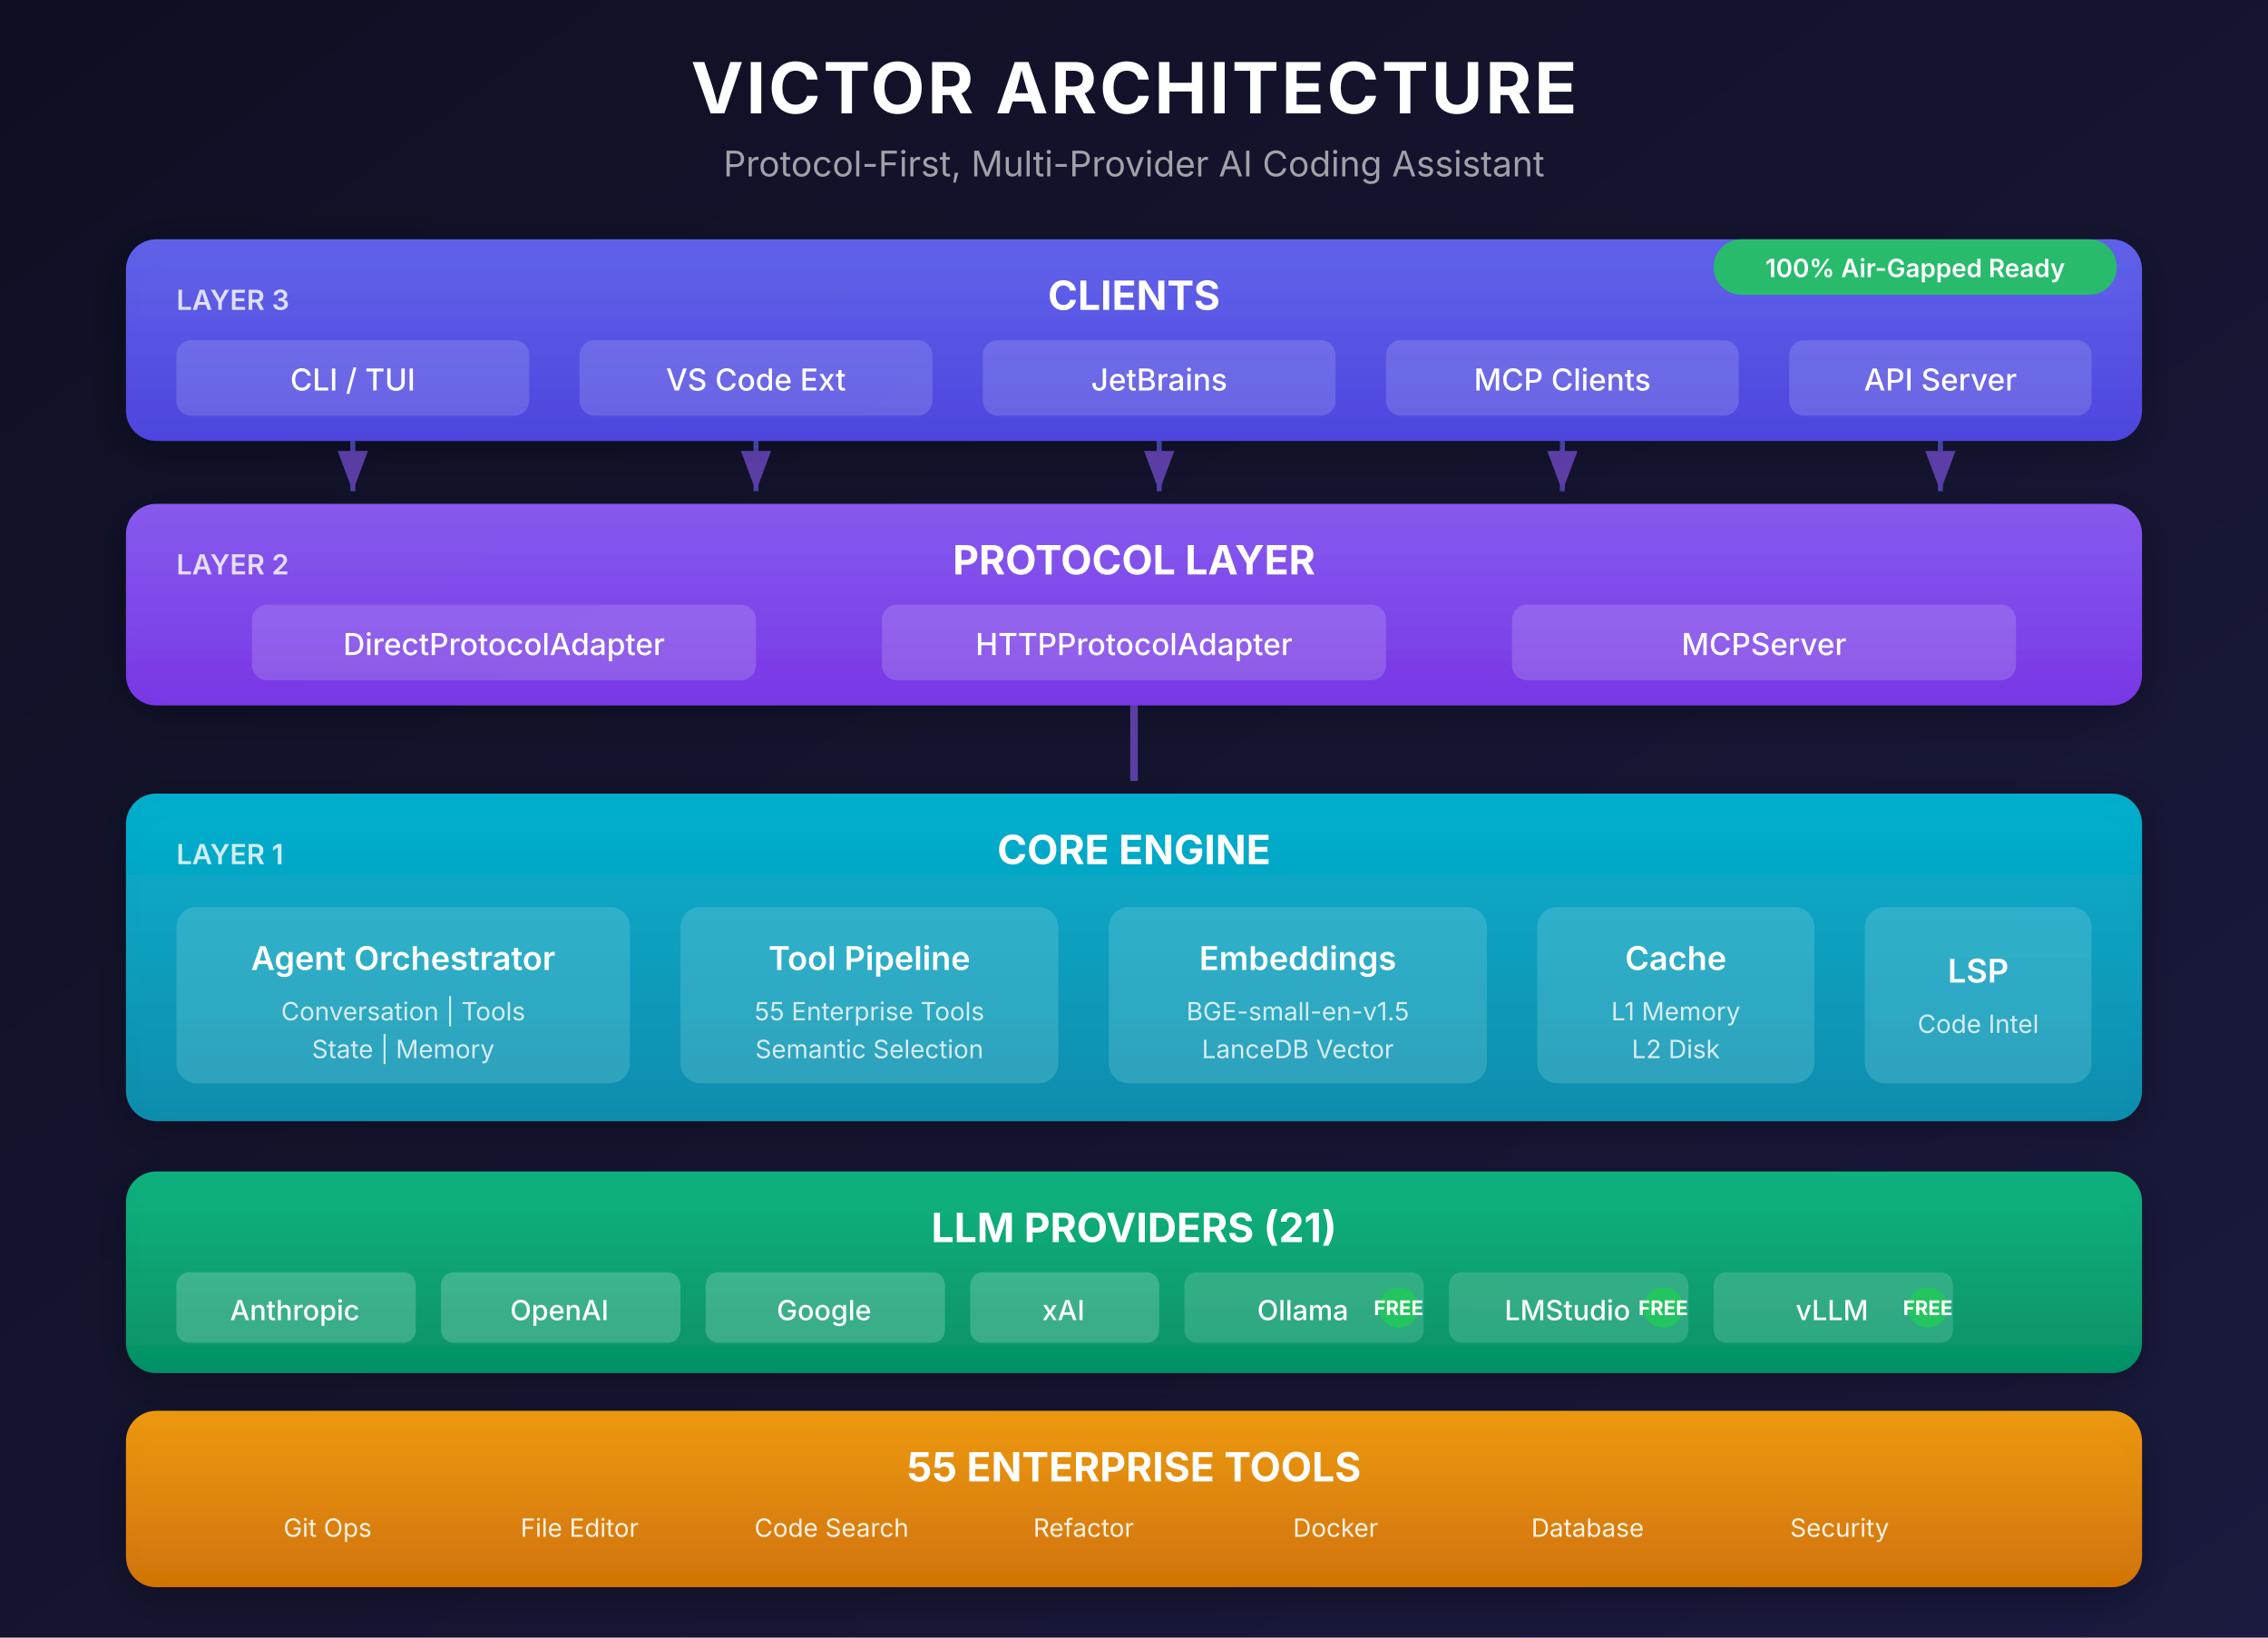
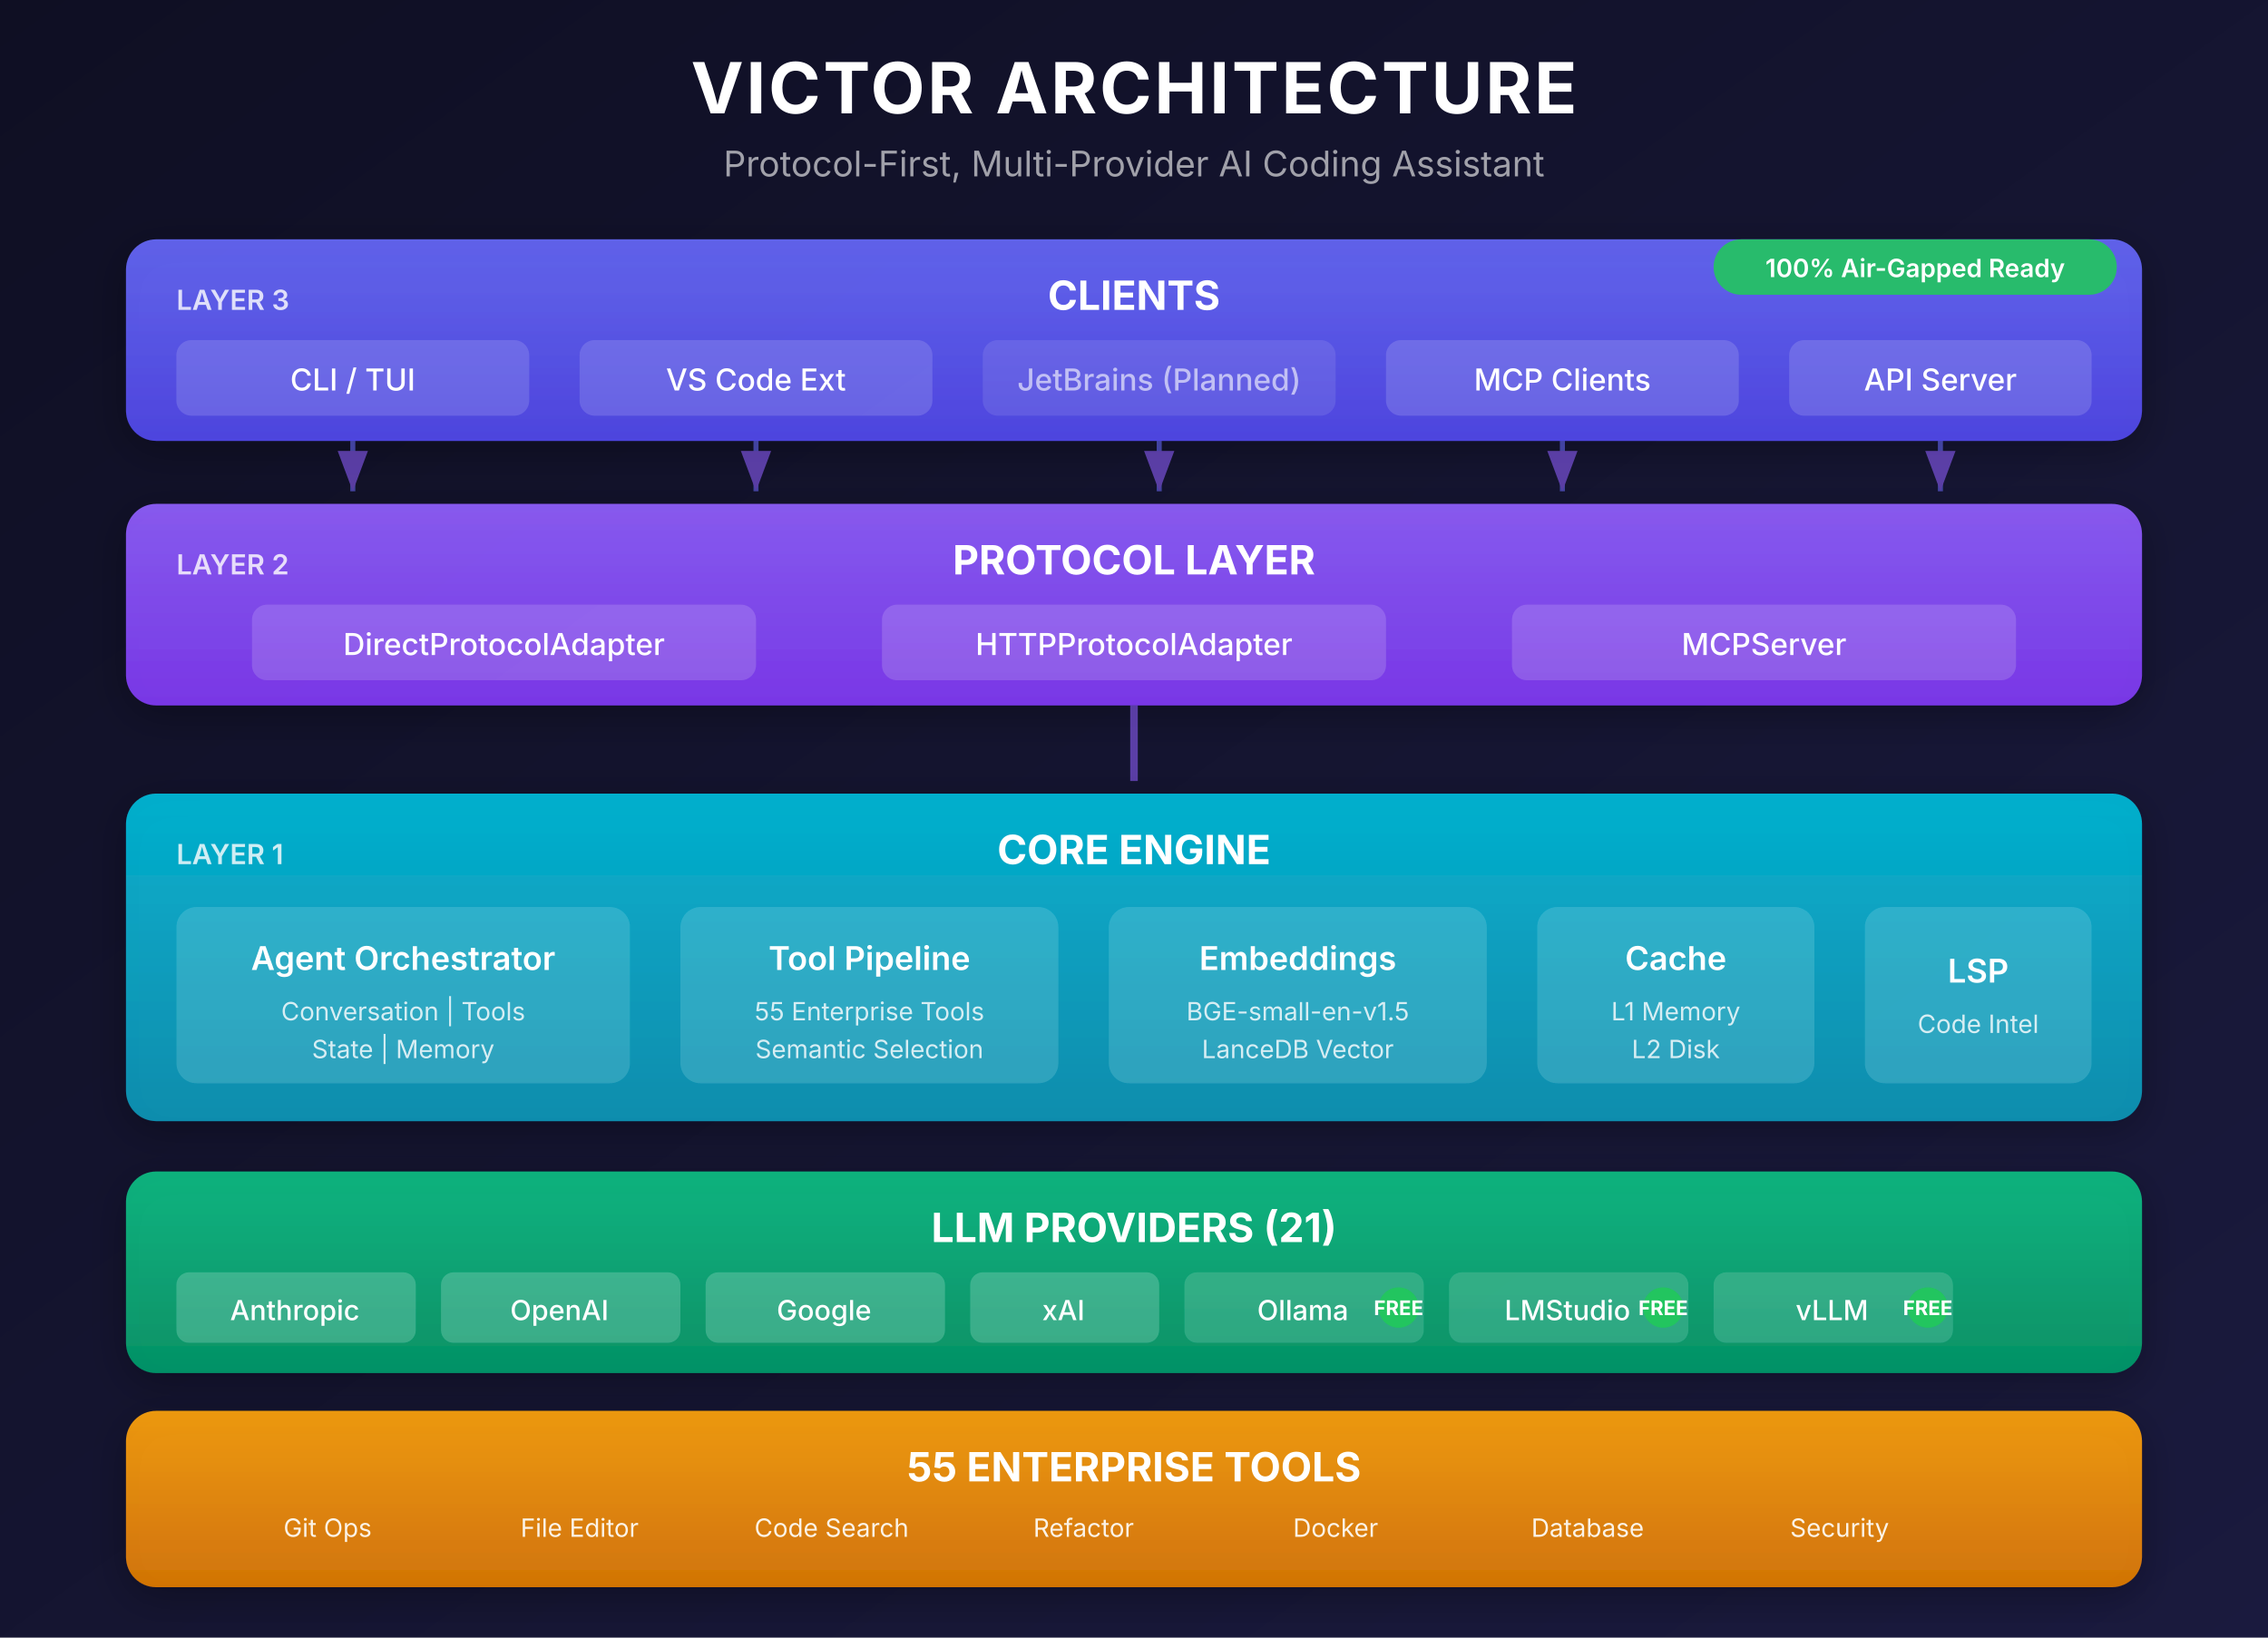
<svg xmlns="http://www.w3.org/2000/svg" viewBox="0 0 900 650" font-family="system-ui, -apple-system, sans-serif">
  <defs>
    <linearGradient id="bgGradient" x1="0%" y1="0%" x2="100%" y2="100%">
      <stop offset="0%" style="stop-color:#0f0f23" />
      <stop offset="100%" style="stop-color:#1a1a3e" />
    </linearGradient>
    <linearGradient id="clientGradient" x1="0%" y1="0%" x2="0%" y2="100%">
      <stop offset="0%" style="stop-color:#6366f1" />
      <stop offset="100%" style="stop-color:#4f46e5" />
    </linearGradient>
    <linearGradient id="protocolGradient" x1="0%" y1="0%" x2="0%" y2="100%">
      <stop offset="0%" style="stop-color:#8b5cf6" />
      <stop offset="100%" style="stop-color:#7c3aed" />
    </linearGradient>
    <linearGradient id="coreGradient" x1="0%" y1="0%" x2="0%" y2="100%">
      <stop offset="0%" style="stop-color:#06b6d4" />
      <stop offset="100%" style="stop-color:#0891b2" />
    </linearGradient>
    <linearGradient id="providerGradient" x1="0%" y1="0%" x2="0%" y2="100%">
      <stop offset="0%" style="stop-color:#10b981" />
      <stop offset="100%" style="stop-color:#059669" />
    </linearGradient>
    <linearGradient id="toolGradient" x1="0%" y1="0%" x2="0%" y2="100%">
      <stop offset="0%" style="stop-color:#f59e0b" />
      <stop offset="100%" style="stop-color:#d97706" />
    </linearGradient>
    <filter id="shadow" x="-20%" y="-20%" width="140%" height="140%">
      <feDropShadow dx="0" dy="4" stdDeviation="8" flood-color="#000" flood-opacity="0.3" />
    </filter>
    <filter id="glow">
      <feGaussianBlur stdDeviation="3" result="blur" />
      <feMerge>
        <feMergeNode in="blur" />
        <feMergeNode in="SourceGraphic" />
      </feMerge>
    </filter>
  </defs>
  <rect width="900" height="650" fill="url(#bgGradient)" />
  <text x="450" y="45" text-anchor="middle" fill="#ffffff" font-size="28" font-weight="700" letter-spacing="1">
    VICTOR ARCHITECTURE
  </text>
  <text x="450" y="70" text-anchor="middle" fill="#a1a1aa" font-size="14">
    Protocol-First, Multi-Provider AI Coding Assistant
  </text>
  <g filter="url(#shadow)">
    <rect x="50" y="95" width="800" height="80" rx="12" fill="url(#clientGradient)" opacity="0.95" />
    <text x="70" y="123" fill="#ffffff" font-size="11" font-weight="600" opacity="0.8">LAYER 3</text>
    <text x="450" y="123" text-anchor="middle" fill="#ffffff" font-size="16" font-weight="700">CLIENTS</text>
    <rect x="70" y="135" width="140" height="30" rx="6" fill="rgba(255,255,255,0.15)" />
    <text x="140" y="155" text-anchor="middle" fill="#ffffff" font-size="12" font-weight="500">CLI / TUI</text>
    <rect x="230" y="135" width="140" height="30" rx="6" fill="rgba(255,255,255,0.15)" />
    <text x="300" y="155" text-anchor="middle" fill="#ffffff" font-size="12" font-weight="500">VS Code Ext</text>
-     <rect x="390" y="135" width="140" height="30" rx="6" fill="rgba(255,255,255,0.15)" />
-     <text x="460" y="155" text-anchor="middle" fill="#ffffff" font-size="12" font-weight="500">JetBrains</text>
+     <rect x="390" y="135" width="140" height="30" rx="6" fill="rgba(255,255,255,0.1)" />
+     <text x="460" y="155" text-anchor="middle" fill="#ffffff" font-size="12" font-weight="500" opacity="0.6">JetBrains (Planned)</text>
    <rect x="550" y="135" width="140" height="30" rx="6" fill="rgba(255,255,255,0.15)" />
    <text x="620" y="155" text-anchor="middle" fill="#ffffff" font-size="12" font-weight="500">MCP Clients</text>
    <rect x="710" y="135" width="120" height="30" rx="6" fill="rgba(255,255,255,0.15)" />
    <text x="770" y="155" text-anchor="middle" fill="#ffffff" font-size="12" font-weight="500">API Server</text>
  </g>
  <g stroke="#6366f1" stroke-width="2" fill="none" opacity="0.6">
    <path d="M140 175 L140 195" marker-end="url(#arrowhead)" />
    <path d="M300 175 L300 195" marker-end="url(#arrowhead)" />
    <path d="M460 175 L460 195" marker-end="url(#arrowhead)" />
    <path d="M620 175 L620 195" marker-end="url(#arrowhead)" />
    <path d="M770 175 L770 195" marker-end="url(#arrowhead)" />
  </g>
  <defs>
    <marker id="arrowhead" markerWidth="8" markerHeight="6" refX="8" refY="3" orient="auto">
      <polygon points="0 0, 8 3, 0 6" fill="#8b5cf6" />
    </marker>
  </defs>
  <g filter="url(#shadow)">
    <rect x="50" y="200" width="800" height="80" rx="12" fill="url(#protocolGradient)" opacity="0.95" />
    <text x="70" y="228" fill="#ffffff" font-size="11" font-weight="600" opacity="0.8">LAYER 2</text>
    <text x="450" y="228" text-anchor="middle" fill="#ffffff" font-size="16" font-weight="700">PROTOCOL LAYER</text>
    <rect x="100" y="240" width="200" height="30" rx="6" fill="rgba(255,255,255,0.15)" />
    <text x="200" y="260" text-anchor="middle" fill="#ffffff" font-size="12" font-weight="500">DirectProtocolAdapter</text>
    <rect x="350" y="240" width="200" height="30" rx="6" fill="rgba(255,255,255,0.15)" />
    <text x="450" y="260" text-anchor="middle" fill="#ffffff" font-size="12" font-weight="500">HTTPProtocolAdapter</text>
    <rect x="600" y="240" width="200" height="30" rx="6" fill="rgba(255,255,255,0.15)" />
    <text x="700" y="260" text-anchor="middle" fill="#ffffff" font-size="12" font-weight="500">MCPServer</text>
  </g>
  <g stroke="#8b5cf6" stroke-width="3" fill="none" opacity="0.6">
    <path d="M450 280 L450 310" />
  </g>
  <g filter="url(#shadow)">
    <rect x="50" y="315" width="800" height="130" rx="12" fill="url(#coreGradient)" opacity="0.95" />
    <text x="70" y="343" fill="#ffffff" font-size="11" font-weight="600" opacity="0.8">LAYER 1</text>
    <text x="450" y="343" text-anchor="middle" fill="#ffffff" font-size="16" font-weight="700">CORE ENGINE</text>
    <rect x="70" y="360" width="180" height="70" rx="8" fill="rgba(255,255,255,0.15)" />
    <text x="160" y="385" text-anchor="middle" fill="#ffffff" font-size="13" font-weight="600">Agent Orchestrator</text>
    <text x="160" y="405" text-anchor="middle" fill="#ffffff" font-size="10" opacity="0.8">Conversation | Tools</text>
    <text x="160" y="420" text-anchor="middle" fill="#ffffff" font-size="10" opacity="0.8">State | Memory</text>
    <rect x="270" y="360" width="150" height="70" rx="8" fill="rgba(255,255,255,0.15)" />
    <text x="345" y="385" text-anchor="middle" fill="#ffffff" font-size="13" font-weight="600">Tool Pipeline</text>
    <text x="345" y="405" text-anchor="middle" fill="#ffffff" font-size="10" opacity="0.8">55 Enterprise Tools</text>
    <text x="345" y="420" text-anchor="middle" fill="#ffffff" font-size="10" opacity="0.8">Semantic Selection</text>
    <rect x="440" y="360" width="150" height="70" rx="8" fill="rgba(255,255,255,0.15)" />
    <text x="515" y="385" text-anchor="middle" fill="#ffffff" font-size="13" font-weight="600">Embeddings</text>
    <text x="515" y="405" text-anchor="middle" fill="#ffffff" font-size="10" opacity="0.8">BGE-small-en-v1.5</text>
    <text x="515" y="420" text-anchor="middle" fill="#ffffff" font-size="10" opacity="0.8">LanceDB Vector</text>
    <rect x="610" y="360" width="110" height="70" rx="8" fill="rgba(255,255,255,0.15)" />
    <text x="665" y="385" text-anchor="middle" fill="#ffffff" font-size="13" font-weight="600">Cache</text>
    <text x="665" y="405" text-anchor="middle" fill="#ffffff" font-size="10" opacity="0.8">L1 Memory</text>
    <text x="665" y="420" text-anchor="middle" fill="#ffffff" font-size="10" opacity="0.8">L2 Disk</text>
    <rect x="740" y="360" width="90" height="70" rx="8" fill="rgba(255,255,255,0.15)" />
    <text x="785" y="390" text-anchor="middle" fill="#ffffff" font-size="13" font-weight="600">LSP</text>
    <text x="785" y="410" text-anchor="middle" fill="#ffffff" font-size="10" opacity="0.8">Code Intel</text>
  </g>
  <g filter="url(#shadow)">
    <rect x="50" y="465" width="800" height="80" rx="12" fill="url(#providerGradient)" opacity="0.95" />
    <text x="450" y="493" text-anchor="middle" fill="#ffffff" font-size="16" font-weight="700">LLM PROVIDERS (21)</text>
    <g font-size="11" font-weight="500" fill="#ffffff">
      <rect x="70" y="505" width="95" height="28" rx="5" fill="rgba(255,255,255,0.2)" />
      <text x="117" y="524" text-anchor="middle">Anthropic</text>
      <rect x="175" y="505" width="95" height="28" rx="5" fill="rgba(255,255,255,0.2)" />
      <text x="222" y="524" text-anchor="middle">OpenAI</text>
      <rect x="280" y="505" width="95" height="28" rx="5" fill="rgba(255,255,255,0.2)" />
      <text x="327" y="524" text-anchor="middle">Google</text>
      <rect x="385" y="505" width="75" height="28" rx="5" fill="rgba(255,255,255,0.2)" />
      <text x="422" y="524" text-anchor="middle">xAI</text>
      <rect x="470" y="505" width="95" height="28" rx="5" fill="rgba(255,255,255,0.15)" />
      <text x="517" y="524" text-anchor="middle">Ollama</text>
      <circle cx="555" cy="519" r="8" fill="#22c55e" />
      <text x="555" y="522" text-anchor="middle" font-size="8" font-weight="700">FREE</text>
      <rect x="575" y="505" width="95" height="28" rx="5" fill="rgba(255,255,255,0.15)" />
      <text x="622" y="524" text-anchor="middle">LMStudio</text>
      <circle cx="660" cy="519" r="8" fill="#22c55e" />
      <text x="660" y="522" text-anchor="middle" font-size="8" font-weight="700">FREE</text>
      <rect x="680" y="505" width="95" height="28" rx="5" fill="rgba(255,255,255,0.15)" />
      <text x="727" y="524" text-anchor="middle">vLLM</text>
      <circle cx="765" cy="519" r="8" fill="#22c55e" />
      <text x="765" y="522" text-anchor="middle" font-size="8" font-weight="700">FREE</text>
    </g>
  </g>
  <g filter="url(#shadow)">
    <rect x="50" y="560" width="800" height="70" rx="12" fill="url(#toolGradient)" opacity="0.95" />
    <text x="450" y="588" text-anchor="middle" fill="#ffffff" font-size="16" font-weight="700">55 ENTERPRISE TOOLS</text>
    <g font-size="10" fill="#ffffff" opacity="0.9">
      <text x="130" y="610" text-anchor="middle">Git Ops</text>
      <text x="230" y="610" text-anchor="middle">File Editor</text>
      <text x="330" y="610" text-anchor="middle">Code Search</text>
      <text x="430" y="610" text-anchor="middle">Refactor</text>
      <text x="530" y="610" text-anchor="middle">Docker</text>
      <text x="630" y="610" text-anchor="middle">Database</text>
      <text x="730" y="610" text-anchor="middle">Security</text>
    </g>
  </g>
  <g font-size="10" font-weight="600">
    <rect x="680" y="95" width="160" height="22" rx="11" fill="#22c55e" opacity="0.9" />
    <text x="760" y="110" text-anchor="middle" fill="#ffffff">100% Air-Gapped Ready</text>
  </g>
</svg>
